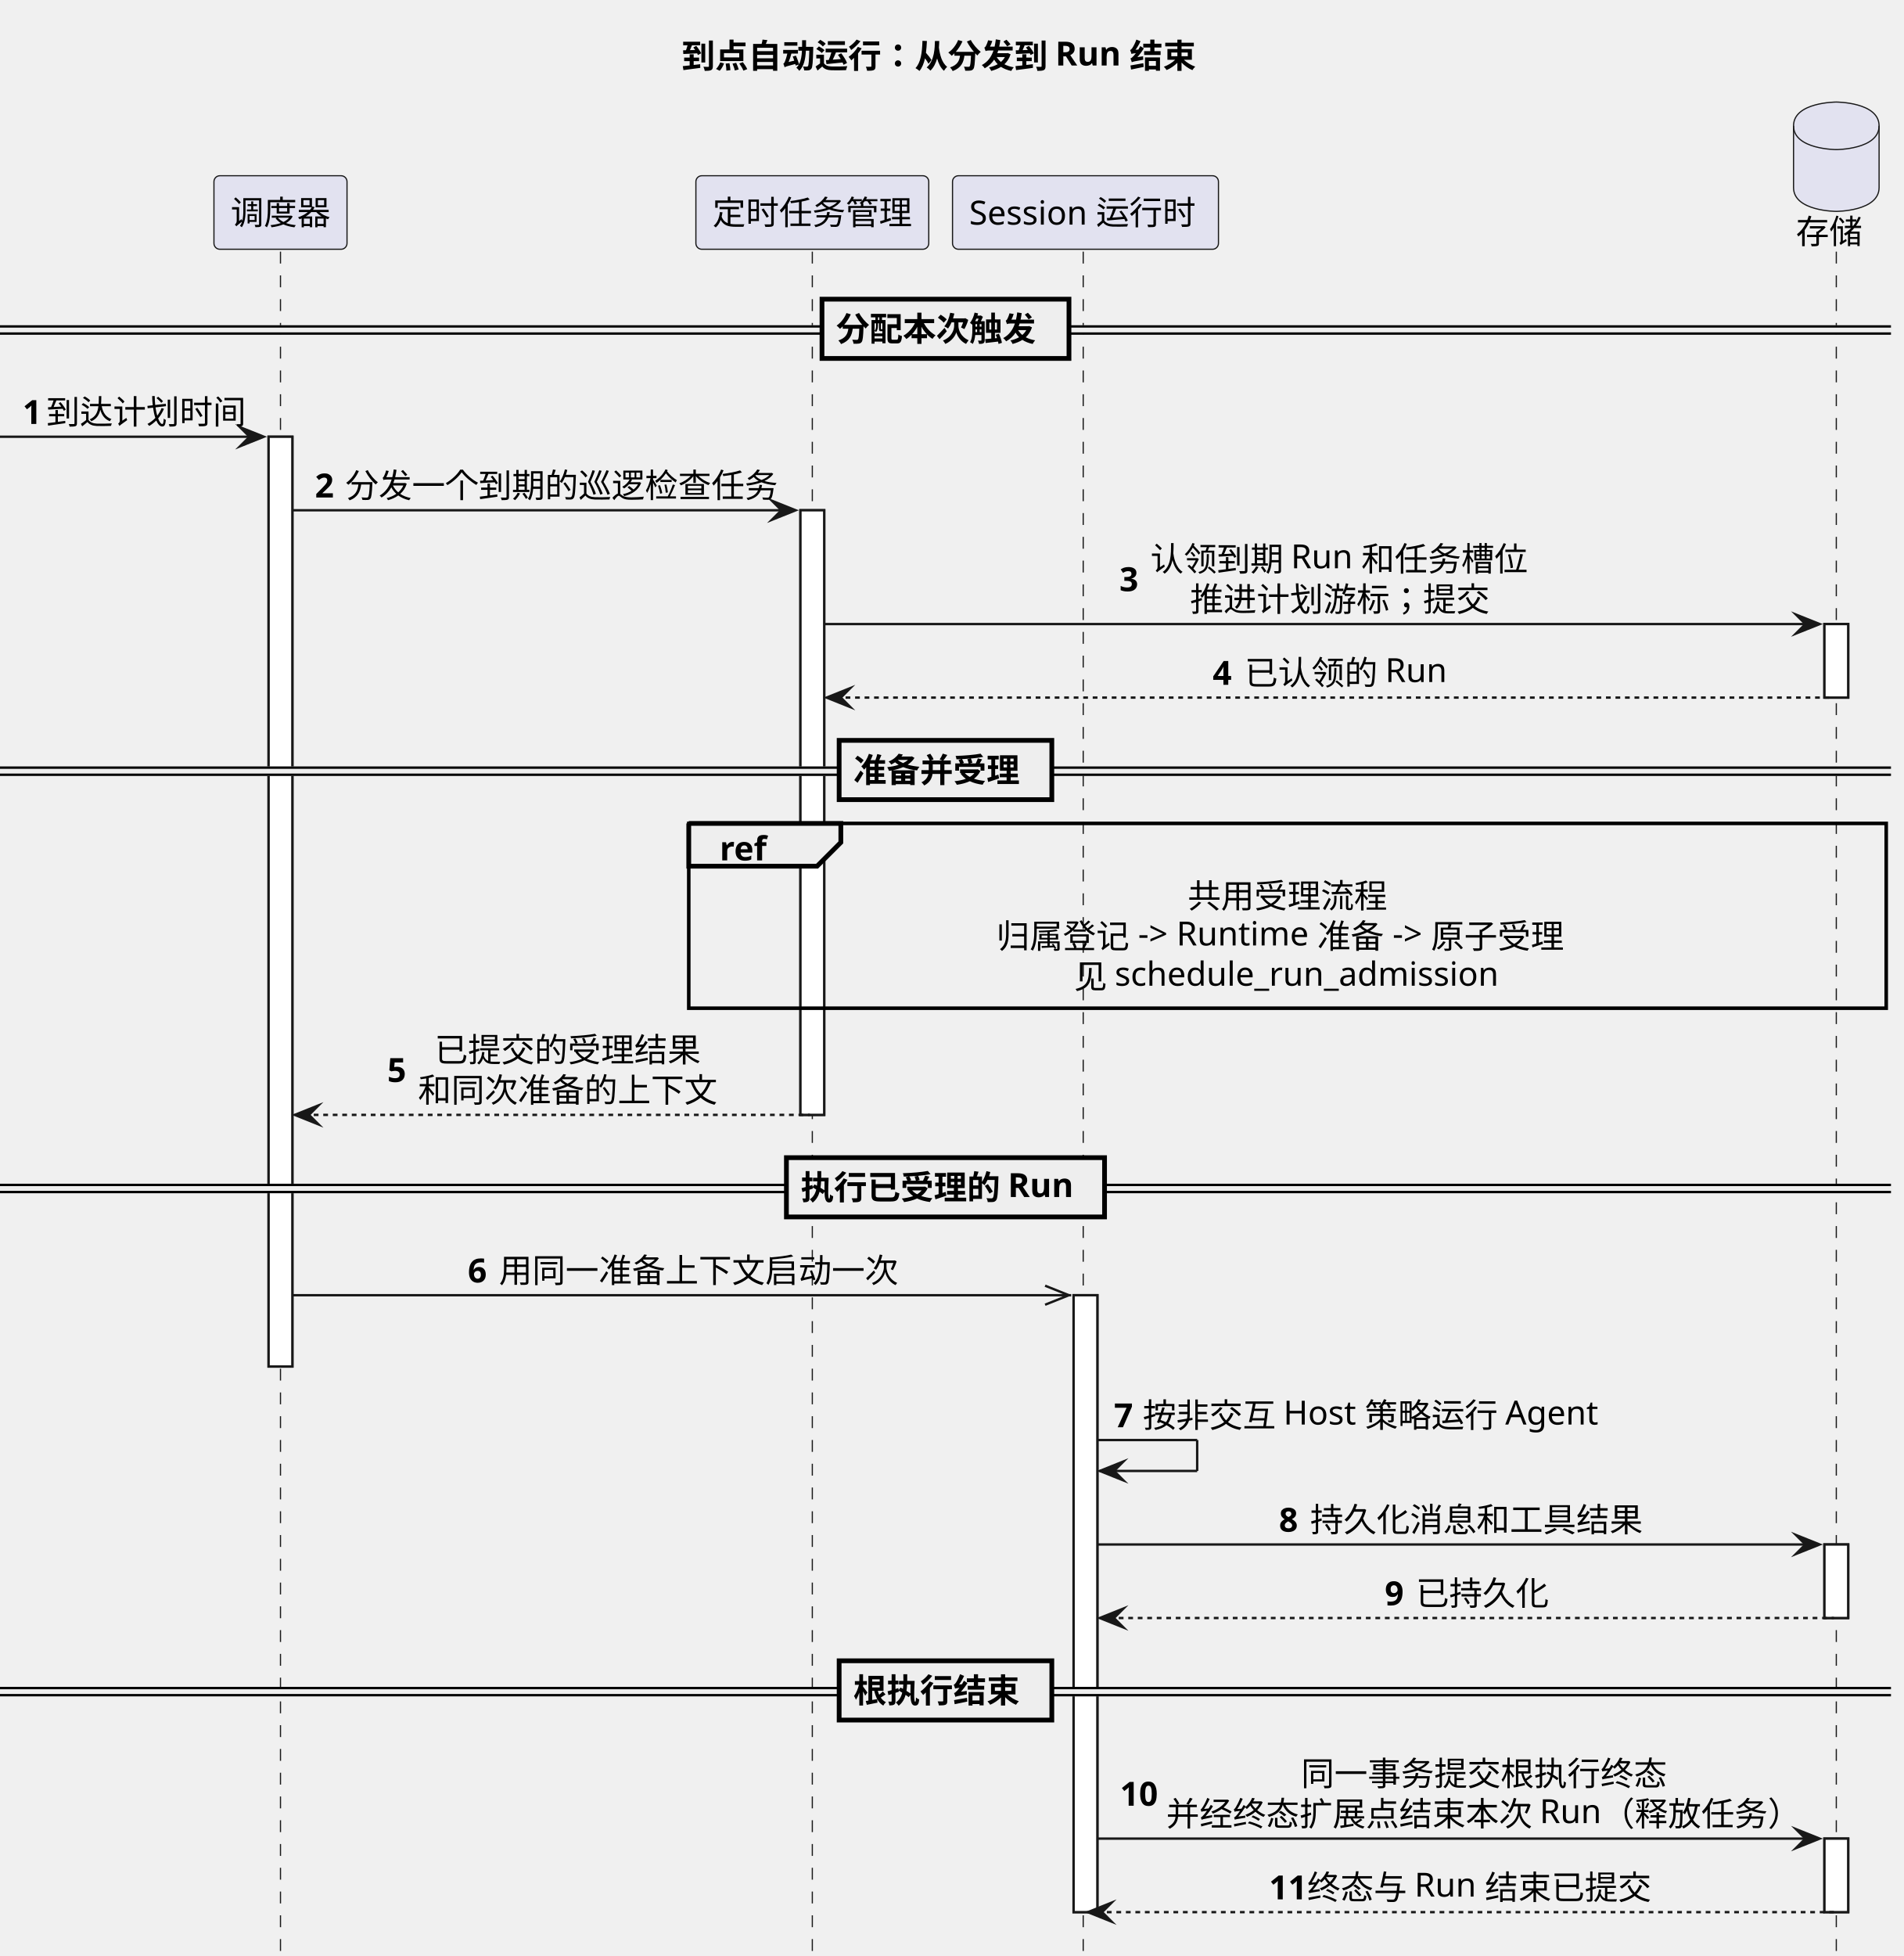
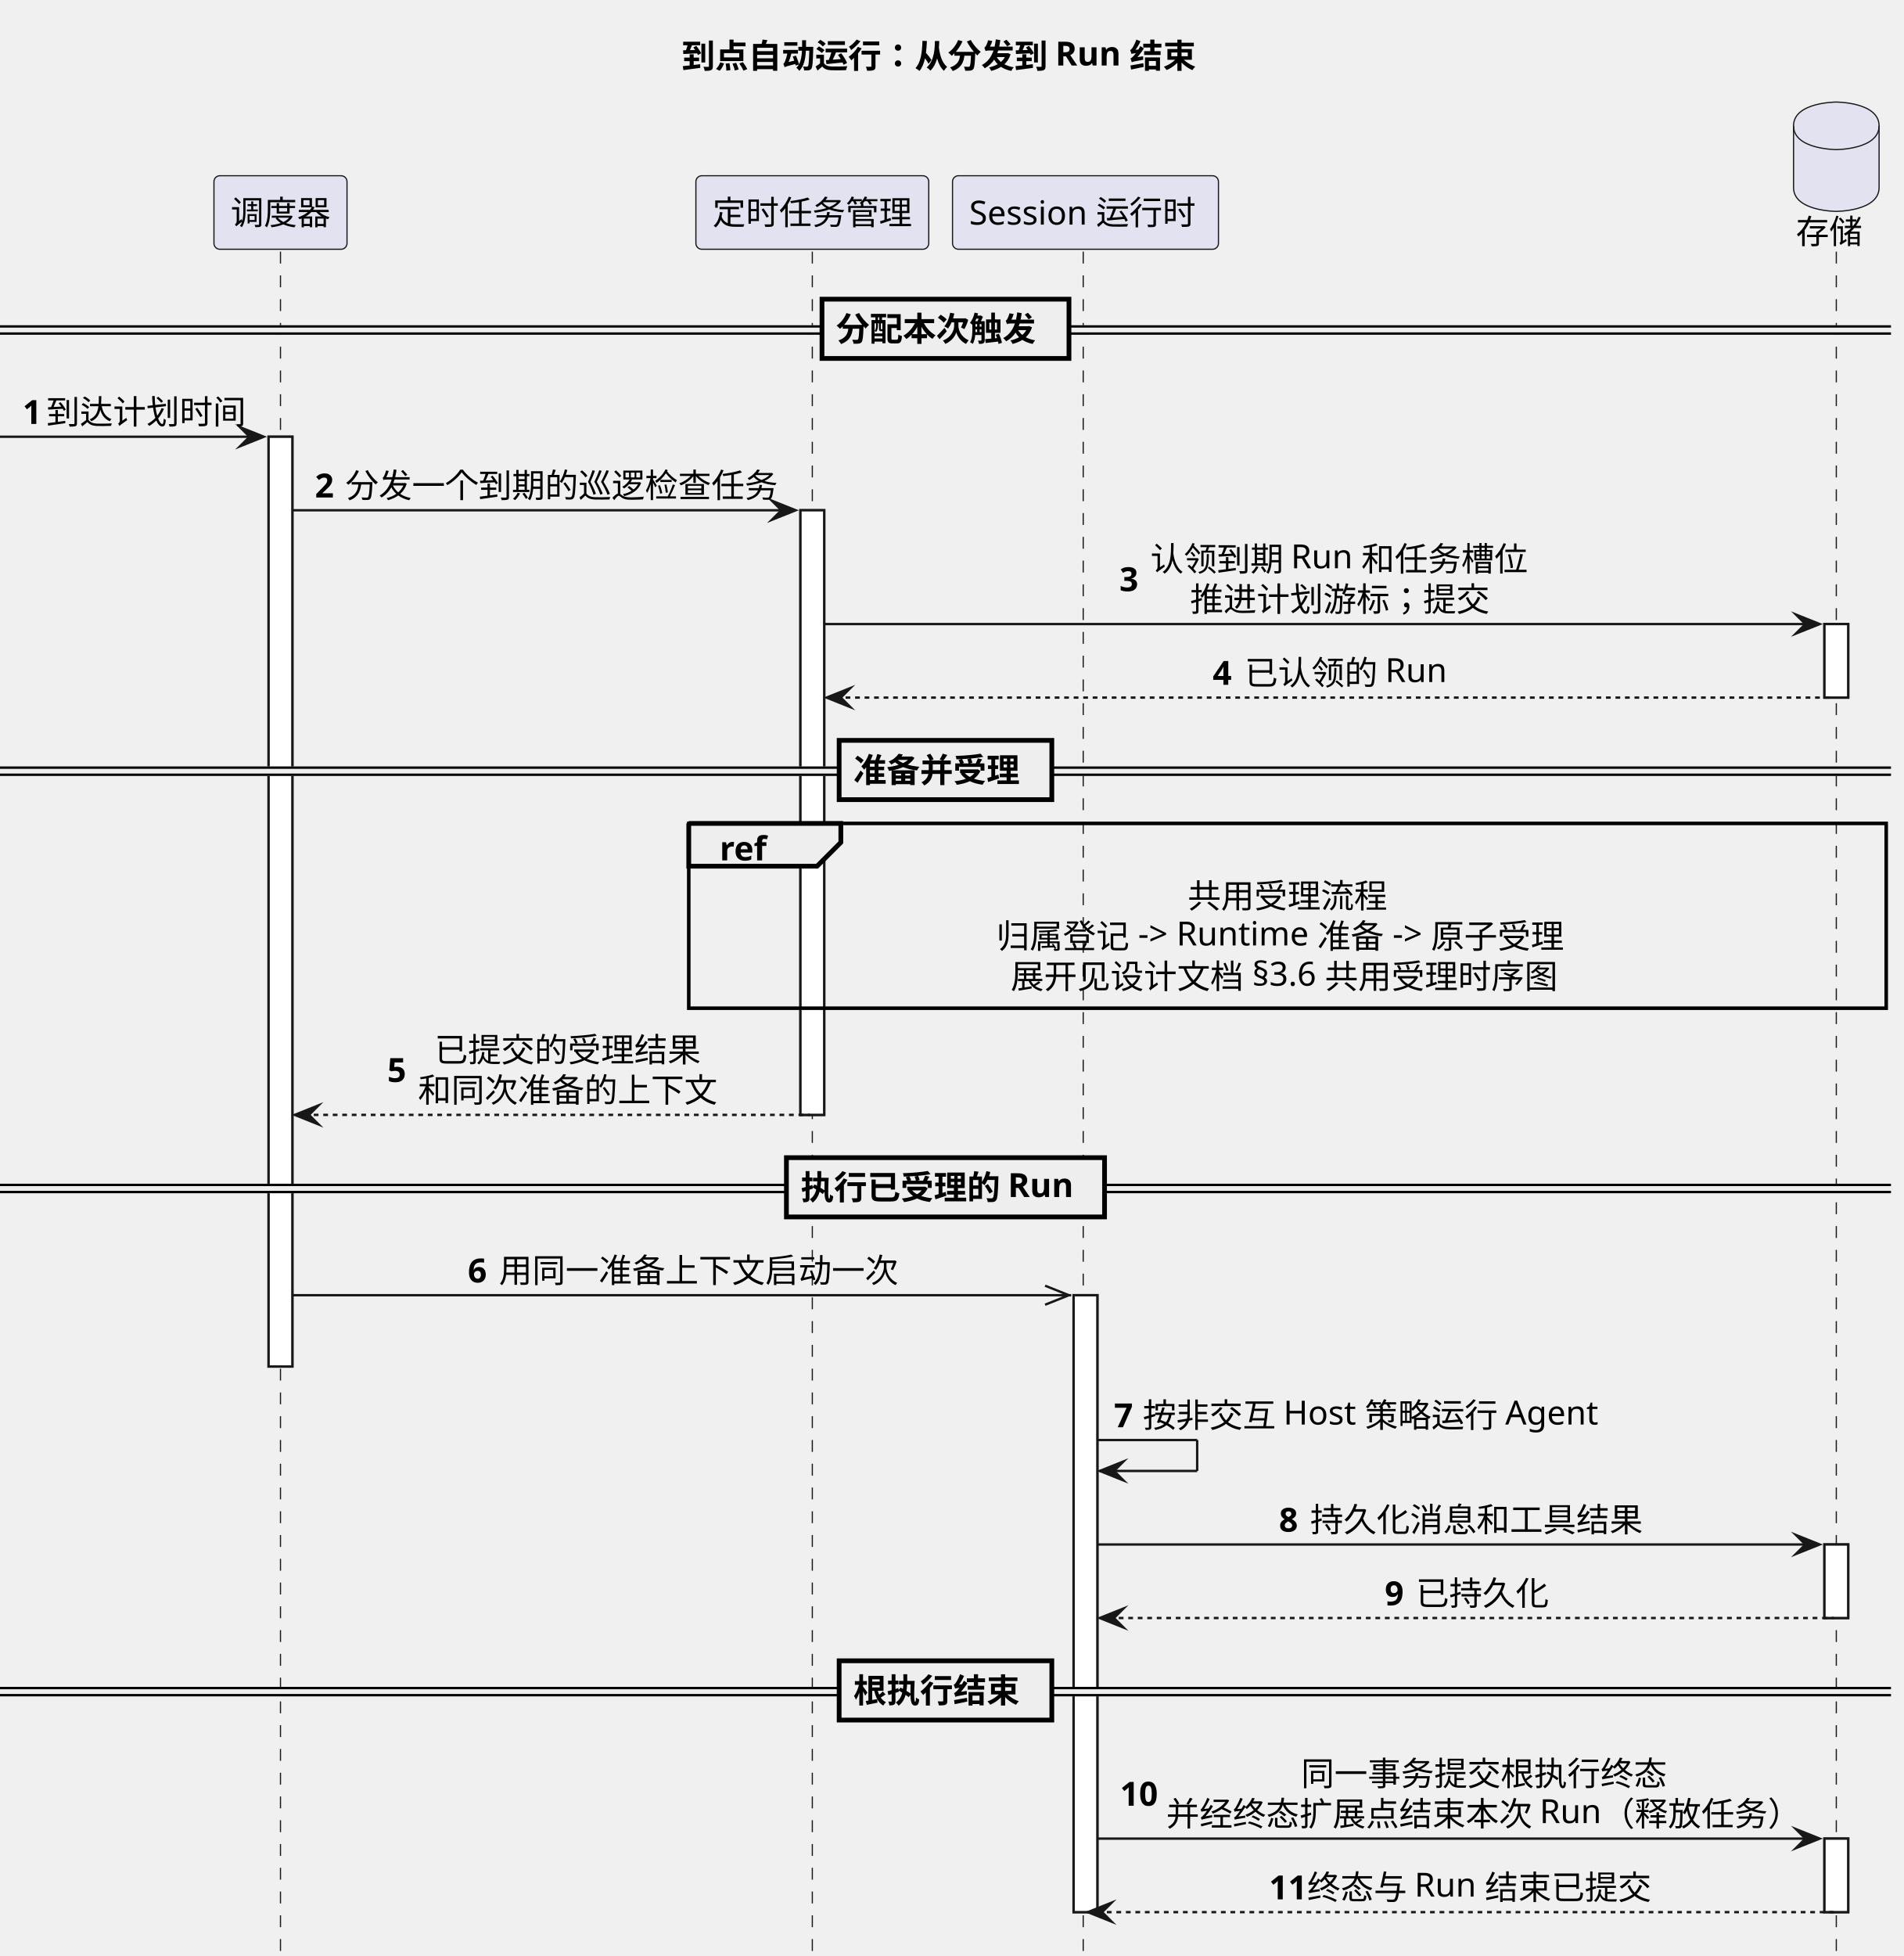
<svg xmlns="http://www.w3.org/2000/svg" contentStyleType="text/css" data-diagram-type="SEQUENCE" height="823px" preserveAspectRatio="none" style="width:801px;height:823px;background:#FFFFFF;" version="1.1" viewBox="0 0 801 823" width="801px" zoomAndPan="magnify">
  <defs />
  <g>
    <g class="title" data-source-line="10">
      <text fill="#000000" font-family="sans-serif" font-size="14" font-weight="700" lengthAdjust="spacing" textLength="220.944" x="286.921" y="28.562">到点自动运行：从分发到 Run 结束</text>
    </g>
    <g>
      <rect fill="#FFFFFF" height="391.213" style="stroke:#181818;stroke-width:1;" width="10" x="113.036" y="183.758" />
    </g>
    <g>
      <rect fill="#FFFFFF" height="254.394" style="stroke:#181818;stroke-width:1;" width="10" x="336.854" y="214.697" />
    </g>
    <g>
      <rect fill="#FFFFFF" height="259.576" style="stroke:#181818;stroke-width:1;" width="10" x="451.813" y="544.971" />
    </g>
    <g>
      <rect fill="#FFFFFF" height="30.939" style="stroke:#181818;stroke-width:1;" width="10" x="767.787" y="262.576" />
    </g>
    <g>
      <rect fill="#FFFFFF" height="30.939" style="stroke:#181818;stroke-width:1;" width="10" x="767.787" y="649.85" />
    </g>
    <g>
      <rect fill="#FFFFFF" height="30.939" style="stroke:#181818;stroke-width:1;" width="10" x="767.787" y="773.607" />
    </g>
    <g class="participant-lifeline" data-entity-uid="part1" data-qualified-name="Scheduler" data-source-line="15" id="part1-lifeline">
      <g>
        <rect fill="#000000" fill-opacity="0" height="716.668" width="8" x="114.036" y="105.879" />
        <line style="stroke:#181818;stroke-width:0.5;stroke-dasharray:5,5;" x1="118.036" x2="118.036" y1="105.879" y2="822.547" />
      </g>
    </g>
    <g class="participant-lifeline" data-entity-uid="part2" data-qualified-name="Schedule" data-source-line="16" id="part2-lifeline">
      <g>
        <rect fill="#000000" fill-opacity="0" height="716.668" width="8" x="337.854" y="105.879" />
        <line style="stroke:#181818;stroke-width:0.5;stroke-dasharray:5,5;" x1="341.854" x2="341.854" y1="105.879" y2="822.547" />
      </g>
    </g>
    <g class="participant-lifeline" data-entity-uid="part3" data-qualified-name="Runtime" data-source-line="17" id="part3-lifeline">
      <g>
        <rect fill="#000000" fill-opacity="0" height="716.668" width="8" x="452.813" y="105.879" />
        <line style="stroke:#181818;stroke-width:0.5;stroke-dasharray:5,5;" x1="455.854" x2="455.854" y1="105.879" y2="822.547" />
      </g>
    </g>
    <g class="participant-lifeline" data-entity-uid="part4" data-qualified-name="Store" data-source-line="18" id="part4-lifeline">
      <g>
        <rect fill="#000000" fill-opacity="0" height="716.668" width="8" x="768.787" y="105.879" />
        <line style="stroke:#181818;stroke-width:0.5;stroke-dasharray:5,5;" x1="772.787" x2="772.787" y1="105.879" y2="822.547" />
      </g>
    </g>
    <g class="participant participant-head" data-entity-uid="part1" data-qualified-name="Scheduler" data-source-line="15" id="part1-head">
      <rect fill="#E2E2F0" height="30.939" rx="2.5" ry="2.5" style="stroke:#181818;stroke-width:0.5;" width="56" x="90.036" y="73.939" />
      <text fill="#000000" font-family="sans-serif" font-size="14" lengthAdjust="spacing" textLength="42" x="97.036" y="94.502">调度器</text>
    </g>
    <g class="participant participant-head" data-entity-uid="part2" data-qualified-name="Schedule" data-source-line="16" id="part2-head">
      <rect fill="#E2E2F0" height="30.939" rx="2.5" ry="2.5" style="stroke:#181818;stroke-width:0.5;" width="98" x="292.854" y="73.939" />
      <text fill="#000000" font-family="sans-serif" font-size="14" lengthAdjust="spacing" textLength="84" x="299.854" y="94.502">定时任务管理</text>
    </g>
    <g class="participant participant-head" data-entity-uid="part3" data-qualified-name="Runtime" data-source-line="17" id="part3-head">
      <rect fill="#E2E2F0" height="30.939" rx="2.5" ry="2.5" style="stroke:#181818;stroke-width:0.5;" width="111.918" x="400.854" y="73.939" />
      <text fill="#000000" font-family="sans-serif" font-size="14" lengthAdjust="spacing" textLength="97.918" x="407.854" y="94.502">Session 运行时</text>
    </g>
    <g class="participant participant-head" data-entity-uid="part4" data-qualified-name="Store" data-source-line="18" id="part4-head">
      <text fill="#000000" font-family="sans-serif" font-size="14" lengthAdjust="spacing" textLength="28" x="755.787" y="102.502">存储</text>
      <path d="M754.787,52.94 C754.787,42.94 772.787,42.94 772.787,42.94 C772.787,42.94 790.787,42.94 790.787,52.94 L790.787,78.939 C790.787,88.939 772.787,88.939 772.787,88.939 C772.787,88.939 754.787,88.939 754.787,78.939 L754.787,52.94" fill="#E2E2F0" style="stroke:#181818;stroke-width:0.5;" />
      <path d="M754.787,52.94 C754.787,62.94 772.787,62.94 772.787,62.94 C772.787,62.94 790.787,62.94 790.787,52.94" fill="none" style="stroke:#181818;stroke-width:0.5;" />
    </g>
    <g>
      <rect fill="#FFFFFF" height="391.213" style="stroke:#181818;stroke-width:1;" width="10" x="113.036" y="183.758" />
    </g>
    <g>
      <rect fill="#FFFFFF" height="254.394" style="stroke:#181818;stroke-width:1;" width="10" x="336.854" y="214.697" />
    </g>
    <g>
      <rect fill="#FFFFFF" height="259.576" style="stroke:#181818;stroke-width:1;" width="10" x="451.813" y="544.971" />
    </g>
    <g>
      <rect fill="#FFFFFF" height="30.939" style="stroke:#181818;stroke-width:1;" width="10" x="767.787" y="262.576" />
    </g>
    <g>
      <rect fill="#FFFFFF" height="30.939" style="stroke:#181818;stroke-width:1;" width="10" x="767.787" y="649.85" />
    </g>
    <g>
      <rect fill="#FFFFFF" height="30.939" style="stroke:#181818;stroke-width:1;" width="10" x="767.787" y="773.607" />
    </g>
    <rect fill="#EEEEEE" height="3" style="stroke:#EEEEEE;stroke-width:1;" width="795.787" x="0" y="137.349" />
    <line style="stroke:#000000;stroke-width:1;" x1="0" x2="795.787" y1="137.349" y2="137.349" />
    <line style="stroke:#000000;stroke-width:1;" x1="0" x2="795.787" y1="140.349" y2="140.349" />
    <rect fill="#EEEEEE" height="24.939" style="stroke:#000000;stroke-width:2;" width="103.94" x="345.923" y="125.879" />
    <text fill="#000000" font-family="sans-serif" font-size="14" font-weight="700" lengthAdjust="spacing" textLength="86.625" x="351.923" y="143.441">分配本次触发</text>
    <g class="message" data-entity-1="part1" data-entity-2="part1" data-source-line="21" id="msg1">
      <polygon fill="#181818" points="101.036,179.758,111.036,183.758,101.036,187.758,105.036,183.758" style="stroke:#181818;stroke-width:1;stroke-linejoin:miter;stroke-miterlimit:10;" />
      <line style="stroke:#181818;stroke-width:1;" x1="0" x2="107.036" y1="183.758" y2="183.758" />
      <text fill="#000000" font-family="sans-serif" font-size="14" font-weight="700" lengthAdjust="spacing" textLength="6.036" x="9.5" y="178.381">1</text>
      <text fill="#000000" font-family="sans-serif" font-size="14" lengthAdjust="spacing" textLength="84" x="19.536" y="178.381">到达计划时间</text>
    </g>
    <g class="message" data-entity-1="part1" data-entity-2="part2" data-source-line="22" id="msg2">
      <polygon fill="#181818" points="324.854,210.697,334.854,214.697,324.854,218.697,328.854,214.697" style="stroke:#181818;stroke-width:1;stroke-linejoin:miter;stroke-miterlimit:10;" />
      <line style="stroke:#181818;stroke-width:1;" x1="123.036" x2="330.854" y1="214.697" y2="214.697" />
      <text fill="#000000" font-family="sans-serif" font-size="14" font-weight="700" lengthAdjust="spacing" textLength="8.818" x="132.536" y="209.32">2</text>
      <text fill="#000000" font-family="sans-serif" font-size="14" lengthAdjust="spacing" textLength="182" x="145.355" y="209.32">分发一个到期的巡逻检查任务</text>
    </g>
    <g class="message" data-entity-1="part2" data-entity-2="part4" data-source-line="23" id="msg3">
      <polygon fill="#181818" points="755.787,258.576,765.787,262.576,755.787,266.576,759.787,262.576" style="stroke:#181818;stroke-width:1;stroke-linejoin:miter;stroke-miterlimit:10;" />
      <line style="stroke:#181818;stroke-width:1;" x1="346.854" x2="761.787" y1="262.576" y2="262.576" />
      <text fill="#000000" font-family="sans-serif" font-size="14" font-weight="700" lengthAdjust="spacing" textLength="9.037" x="471.085" y="248.73">3</text>
      <text fill="#000000" font-family="sans-serif" font-size="14" lengthAdjust="spacing" textLength="159.435" x="484.122" y="240.26">认领到期 Run 和任务槽位</text>
      <text fill="#000000" font-family="sans-serif" font-size="14" lengthAdjust="spacing" textLength="126" x="500.839" y="257.199">推进计划游标；提交</text>
    </g>
    <g class="message" data-entity-1="part4" data-entity-2="part2" data-source-line="24" id="msg4">
      <polygon fill="#181818" points="357.854,289.516,347.854,293.516,357.854,297.516,353.854,293.516" style="stroke:#181818;stroke-width:1;stroke-linejoin:miter;stroke-miterlimit:10;" />
      <line style="stroke:#181818;stroke-width:1;stroke-dasharray:2,2;" x1="351.854" x2="771.787" y1="293.516" y2="293.516" />
      <text fill="#000000" font-family="sans-serif" font-size="14" font-weight="700" lengthAdjust="spacing" textLength="9.468" x="510.338" y="288.139">4</text>
      <text fill="#000000" font-family="sans-serif" font-size="14" lengthAdjust="spacing" textLength="85.497" x="523.806" y="288.139">已认领的 Run</text>
    </g>
    <rect fill="#EEEEEE" height="3" style="stroke:#EEEEEE;stroke-width:1;" width="795.787" x="0" y="322.985" />
    <line style="stroke:#000000;stroke-width:1;" x1="0" x2="795.787" y1="322.985" y2="322.985" />
    <line style="stroke:#000000;stroke-width:1;" x1="0" x2="795.787" y1="325.985" y2="325.985" />
    <rect fill="#EEEEEE" height="24.939" style="stroke:#000000;stroke-width:2;" width="89.503" x="353.142" y="311.516" />
    <text fill="#000000" font-family="sans-serif" font-size="14" font-weight="700" lengthAdjust="spacing" textLength="72.188" x="359.142" y="329.078">准备并受理</text>
    <rect fill="none" height="77.758" style="stroke:#000000;stroke-width:1.5;" width="503.933" x="289.854" y="346.455" />
    <path d="M289.854,346.455 L353.854,346.455 L353.854,354.455 L343.854,364.455 L289.854,364.455 L289.854,346.455" fill="#EEEEEE" style="stroke:#000000;stroke-width:2;" />
    <text fill="#000000" font-family="sans-serif" font-size="14" font-weight="700" lengthAdjust="spacing" textLength="19.612" x="302.854" y="362.018">ref</text>
    <text fill="#000000" font-family="sans-serif" font-size="14" lengthAdjust="spacing" textLength="84" x="499.821" y="382.018">共用受理流程</text>
    <text fill="#000000" font-family="sans-serif" font-size="14" lengthAdjust="spacing" textLength="245.048" x="419.297" y="398.957">归属登记 -&gt; Runtime 准备 -&gt; 原子受理</text>
-     <text fill="#000000" font-family="sans-serif" font-size="14" lengthAdjust="spacing" textLength="179.683" x="451.979" y="415.897">见 schedule_run_admission</text>
+     <text fill="#000000" font-family="sans-serif" font-size="14" lengthAdjust="spacing" textLength="232.982" x="425.33" y="415.897">展开见设计文档 §3.6 共用受理时序图</text>
    <g class="message" data-entity-1="part2" data-entity-2="part1" data-source-line="31" id="msg5">
      <polygon fill="#181818" points="134.036,465.092,124.036,469.092,134.036,473.092,130.036,469.092" style="stroke:#181818;stroke-width:1;stroke-linejoin:miter;stroke-miterlimit:10;" />
      <line style="stroke:#181818;stroke-width:1;stroke-dasharray:2,2;" x1="128.036" x2="340.854" y1="469.092" y2="469.092" />
      <text fill="#000000" font-family="sans-serif" font-size="14" font-weight="700" lengthAdjust="spacing" textLength="8.948" x="162.971" y="455.245">5</text>
      <text fill="#000000" font-family="sans-serif" font-size="14" lengthAdjust="spacing" textLength="112" x="182.919" y="446.775">已提交的受理结果</text>
      <text fill="#000000" font-family="sans-serif" font-size="14" lengthAdjust="spacing" textLength="126" x="175.919" y="463.715">和同次准备的上下文</text>
    </g>
    <rect fill="#EEEEEE" height="3" style="stroke:#EEEEEE;stroke-width:1;" width="795.787" x="0" y="498.562" />
    <line style="stroke:#000000;stroke-width:1;" x1="0" x2="795.787" y1="498.562" y2="498.562" />
    <line style="stroke:#000000;stroke-width:1;" x1="0" x2="795.787" y1="501.562" y2="501.562" />
    <rect fill="#EEEEEE" height="24.939" style="stroke:#000000;stroke-width:2;" width="133.882" x="330.953" y="487.092" />
    <text fill="#000000" font-family="sans-serif" font-size="14" font-weight="700" lengthAdjust="spacing" textLength="116.566" x="336.953" y="504.654">执行已受理的 Run</text>
    <g class="message" data-entity-1="part1" data-entity-2="part3" data-source-line="33" id="msg6">
      <line style="stroke:#181818;stroke-width:1;" x1="449.813" x2="439.813" y1="544.971" y2="540.971" />
      <line style="stroke:#181818;stroke-width:1;" x1="449.813" x2="439.813" y1="544.971" y2="548.971" />
      <line style="stroke:#181818;stroke-width:1;" x1="123.036" x2="450.813" y1="544.971" y2="544.971" />
      <text fill="#000000" font-family="sans-serif" font-size="14" font-weight="700" lengthAdjust="spacing" textLength="9.092" x="196.879" y="539.594">6</text>
      <text fill="#000000" font-family="sans-serif" font-size="14" lengthAdjust="spacing" textLength="168" x="209.971" y="539.594">用同一准备上下文启动一次</text>
    </g>
    <g class="message" data-entity-1="part3" data-entity-2="part3" data-source-line="35" id="msg7">
      <line style="stroke:#181818;stroke-width:1;" x1="461.813" x2="503.813" y1="605.91" y2="605.91" />
      <line style="stroke:#181818;stroke-width:1;" x1="503.813" x2="503.813" y1="605.91" y2="618.91" />
      <line style="stroke:#181818;stroke-width:1;" x1="462.813" x2="503.813" y1="618.91" y2="618.91" />
      <polygon fill="#181818" points="472.813,614.91,462.813,618.91,472.813,622.91,468.813,618.91" style="stroke:#181818;stroke-width:1;stroke-linejoin:miter;stroke-miterlimit:10;" />
      <text fill="#000000" font-family="sans-serif" font-size="14" font-weight="700" lengthAdjust="spacing" textLength="8.142" x="468.813" y="600.533">7</text>
      <text fill="#000000" font-family="sans-serif" font-size="14" lengthAdjust="spacing" textLength="193.84" x="480.955" y="600.533">按非交互 Host 策略运行 Agent</text>
    </g>
    <g class="message" data-entity-1="part3" data-entity-2="part4" data-source-line="36" id="msg8">
      <polygon fill="#181818" points="755.787,645.85,765.787,649.85,755.787,653.85,759.787,649.85" style="stroke:#181818;stroke-width:1;stroke-linejoin:miter;stroke-miterlimit:10;" />
      <line style="stroke:#181818;stroke-width:1;" x1="461.813" x2="761.787" y1="649.85" y2="649.85" />
      <text fill="#000000" font-family="sans-serif" font-size="14" font-weight="700" lengthAdjust="spacing" textLength="9.112" x="538.244" y="644.473">8</text>
      <text fill="#000000" font-family="sans-serif" font-size="14" lengthAdjust="spacing" textLength="140" x="551.356" y="644.473">持久化消息和工具结果</text>
    </g>
    <g class="message" data-entity-1="part4" data-entity-2="part3" data-source-line="37" id="msg9">
      <polygon fill="#181818" points="472.813,676.789,462.813,680.789,472.813,684.789,468.813,680.789" style="stroke:#181818;stroke-width:1;stroke-linejoin:miter;stroke-miterlimit:10;" />
      <line style="stroke:#181818;stroke-width:1;stroke-dasharray:2,2;" x1="466.813" x2="771.787" y1="680.789" y2="680.789" />
      <text fill="#000000" font-family="sans-serif" font-size="14" font-weight="700" lengthAdjust="spacing" textLength="9.092" x="582.754" y="675.412">9</text>
      <text fill="#000000" font-family="sans-serif" font-size="14" lengthAdjust="spacing" textLength="56" x="595.846" y="675.412">已持久化</text>
    </g>
    <rect fill="#EEEEEE" height="3" style="stroke:#EEEEEE;stroke-width:1;" width="795.787" x="0" y="710.259" />
    <line style="stroke:#000000;stroke-width:1;" x1="0" x2="795.787" y1="710.259" y2="710.259" />
    <line style="stroke:#000000;stroke-width:1;" x1="0" x2="795.787" y1="713.259" y2="713.259" />
    <rect fill="#EEEEEE" height="24.939" style="stroke:#000000;stroke-width:2;" width="89.503" x="353.142" y="698.789" />
    <text fill="#000000" font-family="sans-serif" font-size="14" font-weight="700" lengthAdjust="spacing" textLength="72.188" x="359.142" y="716.352">根执行结束</text>
    <g class="message" data-entity-1="part3" data-entity-2="part4" data-source-line="39" id="msg10">
      <polygon fill="#181818" points="755.787,769.607,765.787,773.607,755.787,777.607,759.787,773.607" style="stroke:#181818;stroke-width:1;stroke-linejoin:miter;stroke-miterlimit:10;" />
      <line style="stroke:#181818;stroke-width:1;" x1="461.813" x2="761.787" y1="773.607" y2="773.607" />
      <text fill="#000000" font-family="sans-serif" font-size="14" font-weight="700" lengthAdjust="spacing" textLength="15.477" x="471.313" y="759.761">10</text>
      <text fill="#000000" font-family="sans-serif" font-size="14" lengthAdjust="spacing" textLength="154" x="547.539" y="751.291">同一事务提交根执行终态</text>
      <text fill="#000000" font-family="sans-serif" font-size="14" lengthAdjust="spacing" textLength="267.497" x="490.79" y="768.231">并经终态扩展点结束本次 Run（释放任务）</text>
    </g>
    <g class="message" data-entity-1="part4" data-entity-2="part3" data-source-line="40" id="msg11">
      <polygon fill="#181818" points="467.813,800.547,457.813,804.547,467.813,808.547,463.813,804.547" style="stroke:#181818;stroke-width:1;stroke-linejoin:miter;stroke-miterlimit:10;" />
      <line style="stroke:#181818;stroke-width:1;stroke-dasharray:2,2;" x1="461.813" x2="771.787" y1="804.547" y2="804.547" />
      <text fill="#000000" font-family="sans-serif" font-size="14" font-weight="700" lengthAdjust="spacing" textLength="12.072" x="534.047" y="799.17">11</text>
      <text fill="#000000" font-family="sans-serif" font-size="14" lengthAdjust="spacing" textLength="145.435" x="550.119" y="799.17">终态与 Run 结束已提交</text>
    </g>
  </g>
</svg>
